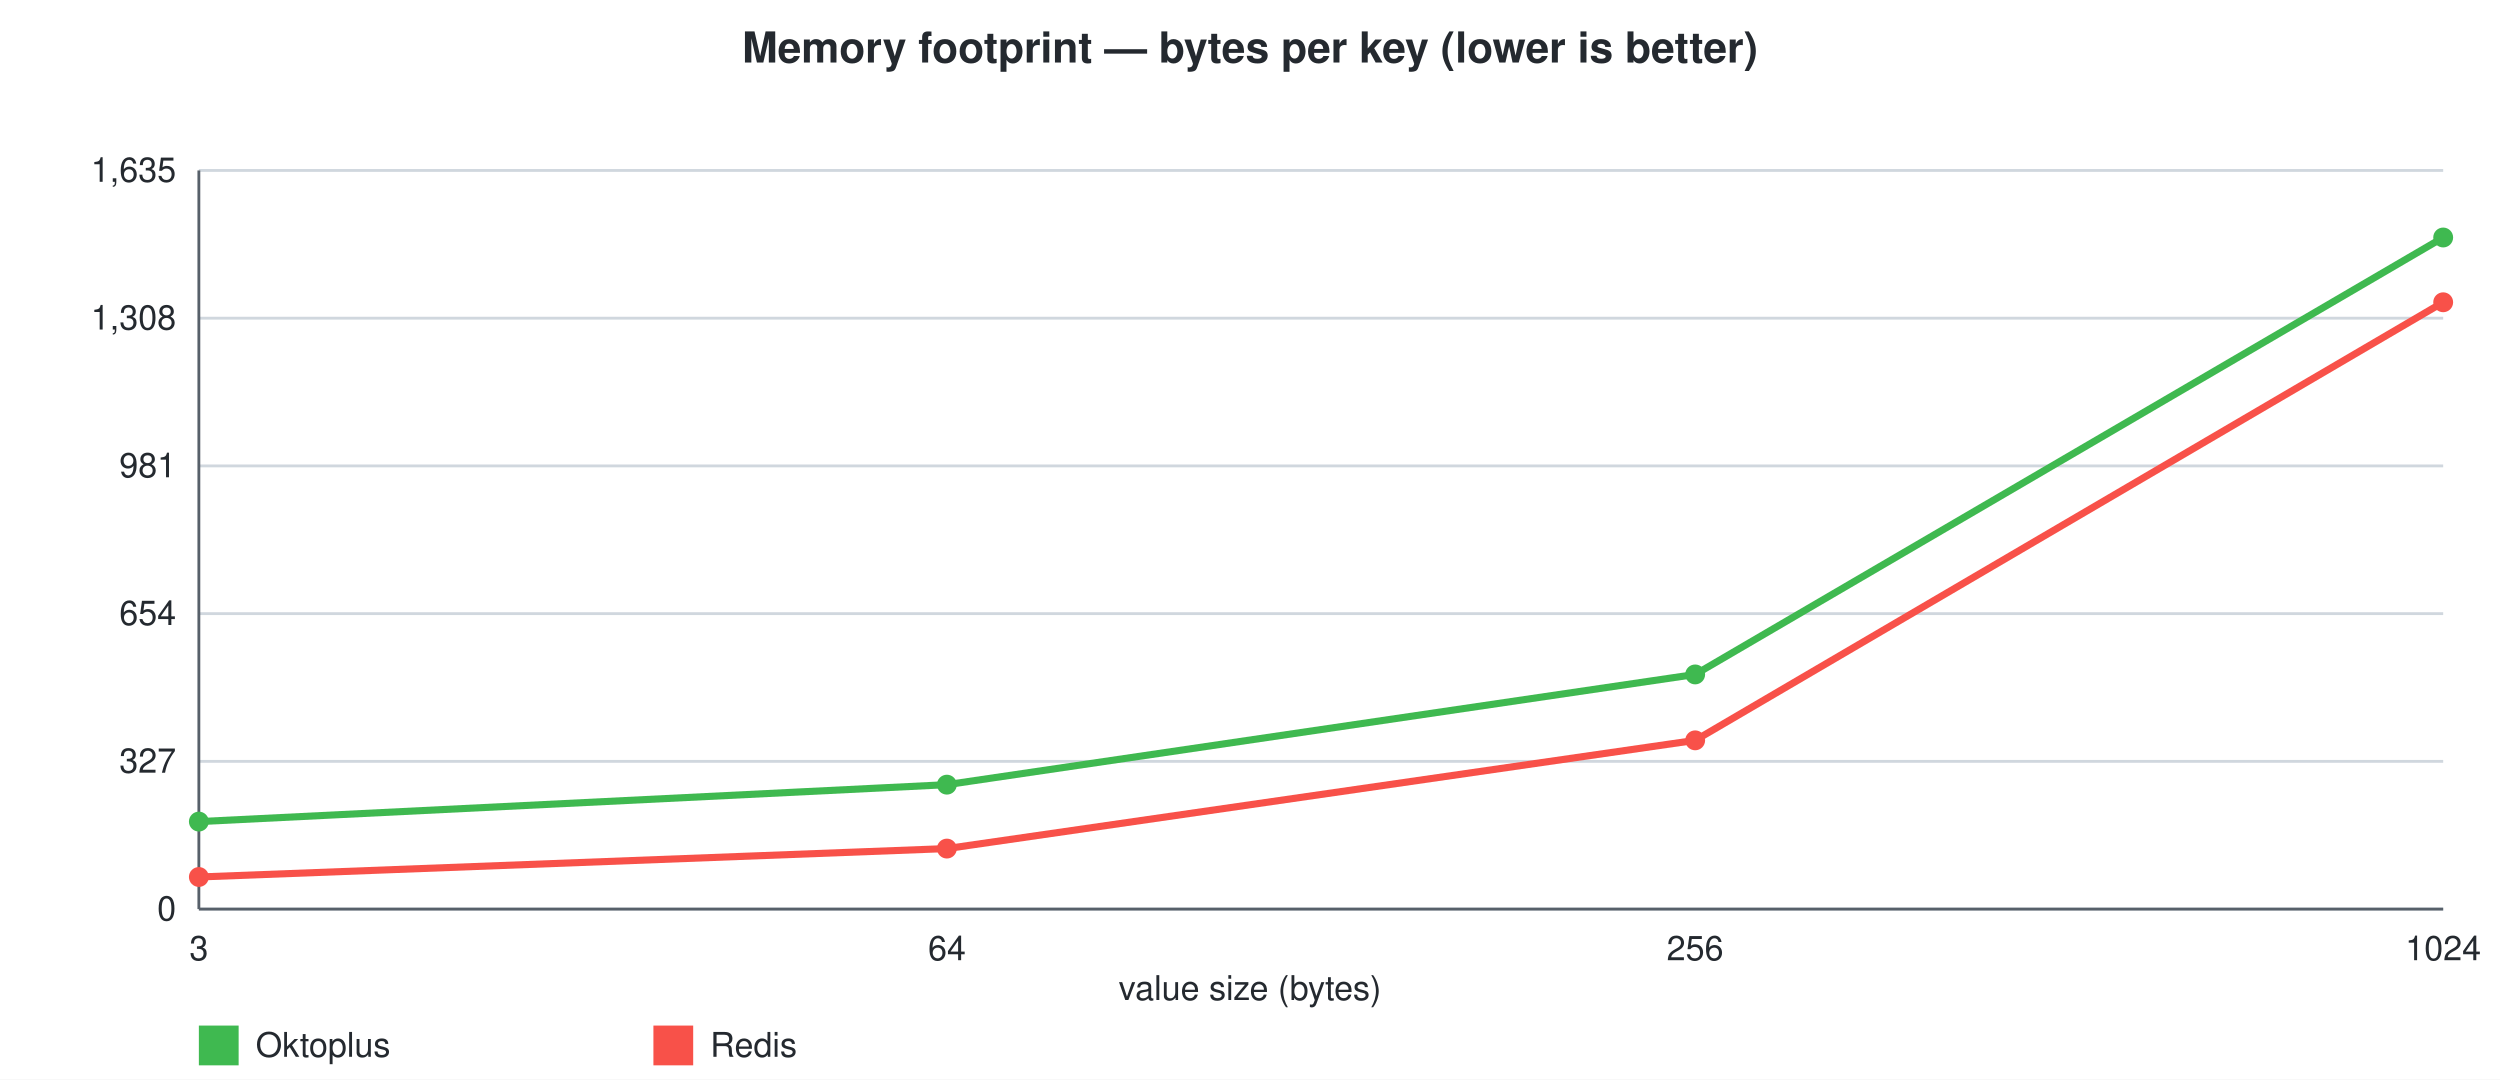
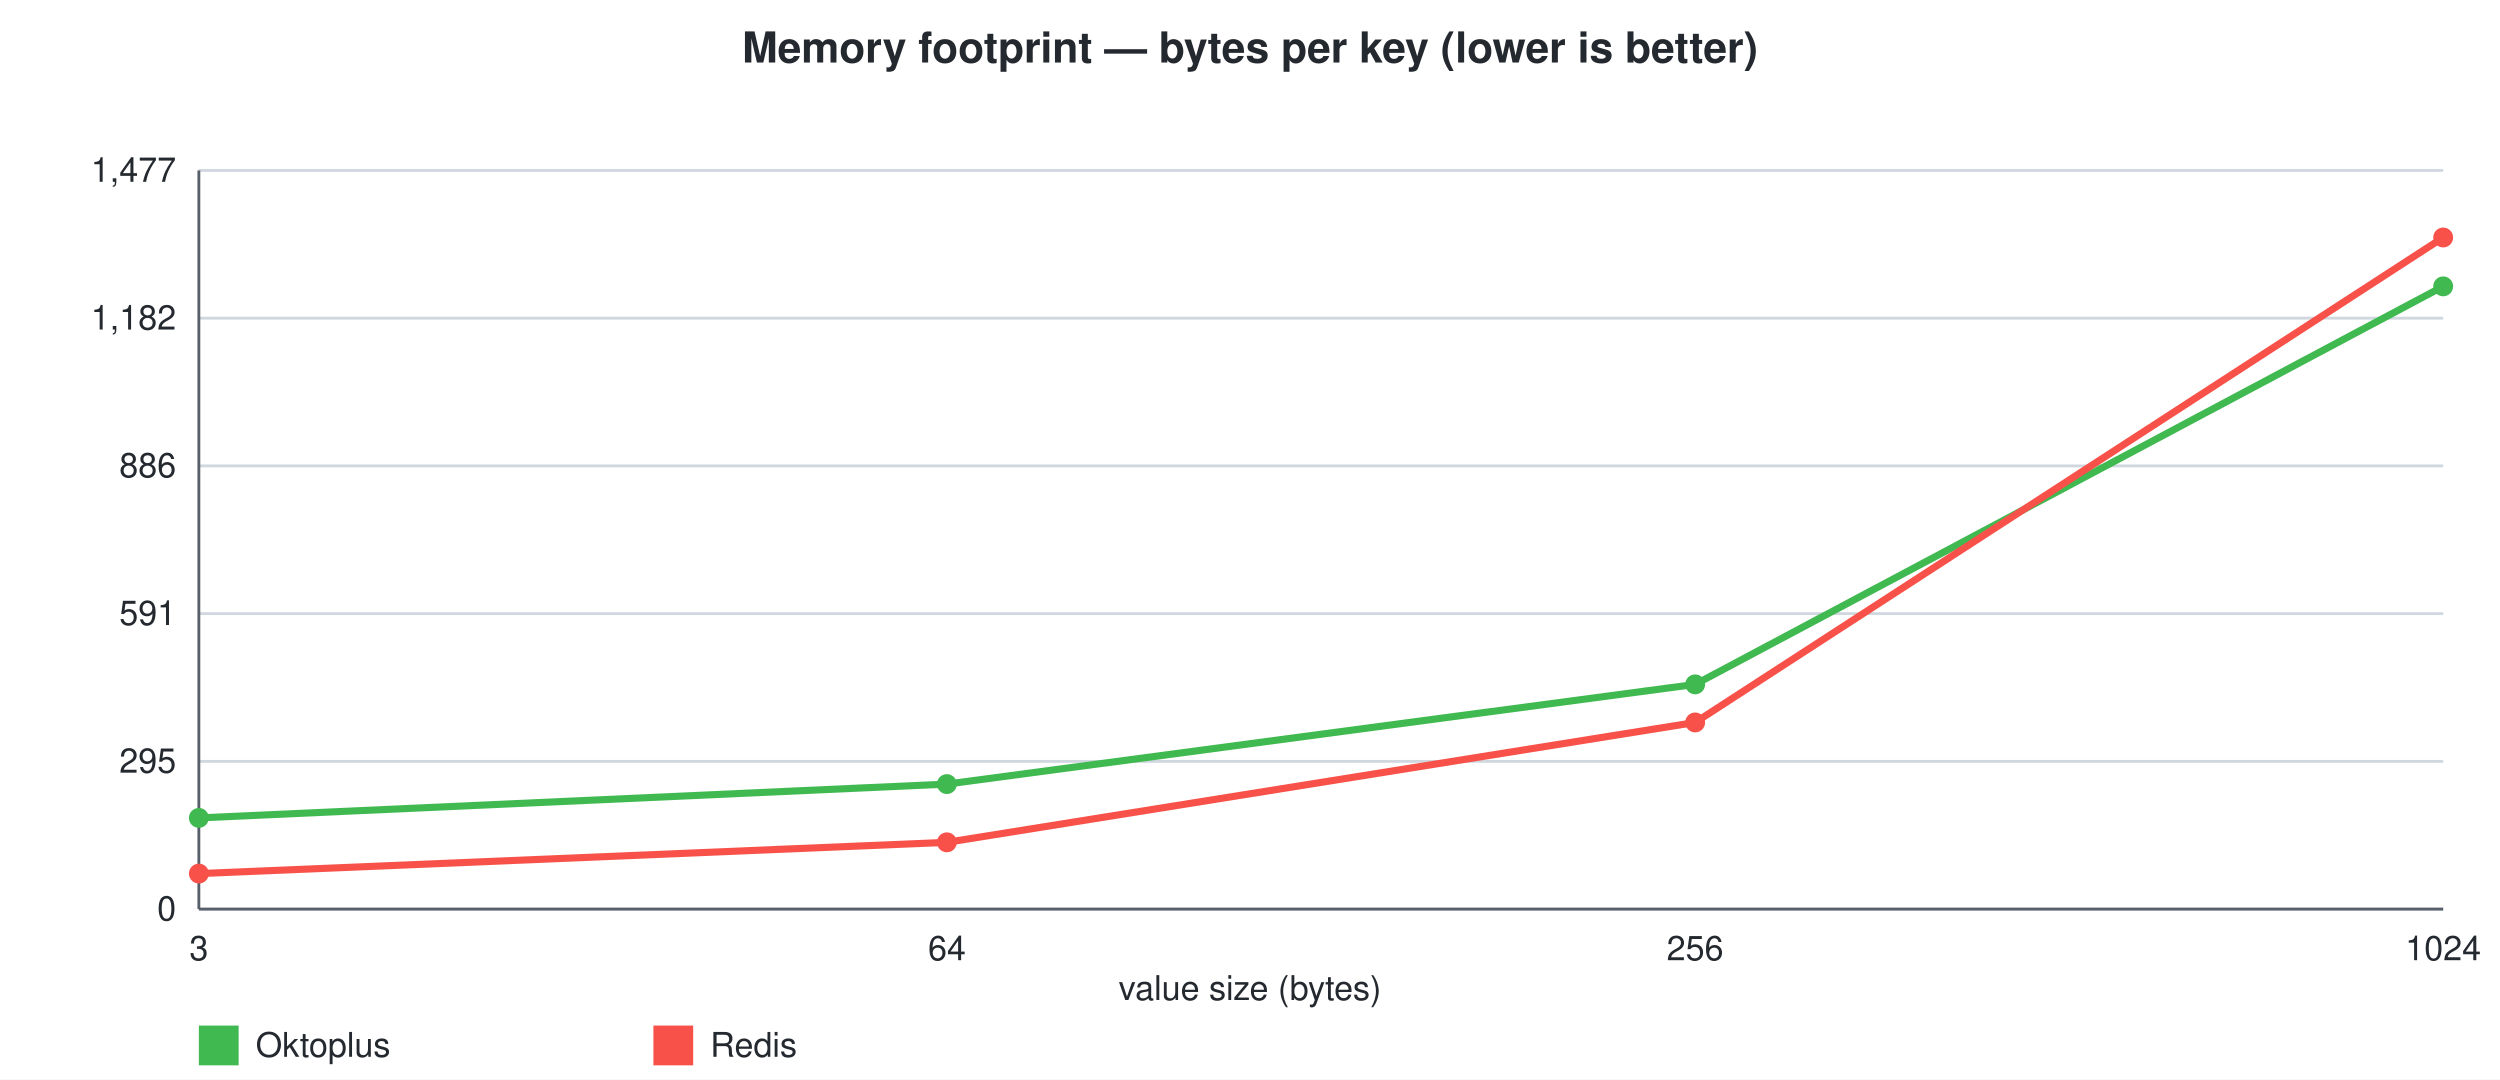
<svg xmlns="http://www.w3.org/2000/svg" width="880" height="380" viewBox="0 0 880 380" font-family="-apple-system, Segoe UI, Helvetica, Arial, sans-serif" font-size="12">
  <rect width="880" height="380" fill="#ffffff" />
  <text x="440.0" y="22" text-anchor="middle" fill="#24292f" font-size="15" font-weight="600">Memory footprint — bytes per key (lower is better)</text>
  <line x1="70" y1="320.0" x2="860" y2="320.0" stroke="#d0d7de" stroke-width="1" />
  <text x="62" y="324.0" text-anchor="end" fill="#24292f">0</text>
  <line x1="70" y1="268.0" x2="860" y2="268.0" stroke="#d0d7de" stroke-width="1" />
-   <text x="62" y="272.0" text-anchor="end" fill="#24292f">327</text>
+   <text x="62" y="272.0" text-anchor="end" fill="#24292f">295</text>
  <line x1="70" y1="216.0" x2="860" y2="216.0" stroke="#d0d7de" stroke-width="1" />
-   <text x="62" y="220.0" text-anchor="end" fill="#24292f">654</text>
+   <text x="62" y="220.0" text-anchor="end" fill="#24292f">591</text>
  <line x1="70" y1="164.0" x2="860" y2="164.0" stroke="#d0d7de" stroke-width="1" />
-   <text x="62" y="168.0" text-anchor="end" fill="#24292f">981</text>
+   <text x="62" y="168.0" text-anchor="end" fill="#24292f">886</text>
  <line x1="70" y1="112" x2="860" y2="112" stroke="#d0d7de" stroke-width="1" />
-   <text x="62" y="116" text-anchor="end" fill="#24292f">1,308</text>
+   <text x="62" y="116" text-anchor="end" fill="#24292f">1,182</text>
  <line x1="70" y1="60.0" x2="860" y2="60.0" stroke="#d0d7de" stroke-width="1" />
-   <text x="62" y="64.0" text-anchor="end" fill="#24292f">1,635</text>
+   <text x="62" y="64.0" text-anchor="end" fill="#24292f">1,477</text>
  <line x1="70" y1="60" x2="70" y2="320" stroke="#57606a" stroke-width="1" />
  <line x1="70" y1="320" x2="860" y2="320" stroke="#57606a" stroke-width="1" />
  <text x="70.0" y="338" text-anchor="middle" fill="#24292f">3</text>
  <text x="333.333" y="338" text-anchor="middle" fill="#24292f">64</text>
  <text x="596.667" y="338" text-anchor="middle" fill="#24292f">256</text>
  <text x="860.0" y="338" text-anchor="middle" fill="#24292f">1024</text>
  <text x="440.0" y="352" text-anchor="middle" fill="#24292f">value size (bytes)</text>
-   <polyline fill="none" stroke="#3fb950" stroke-width="2.5" points="70.0,289.2 333.3,276.2 596.7,237.4 860.0,83.6" />
-   <circle cx="70.0" cy="289.2" r="3.5" fill="#3fb950" />
-   <circle cx="333.3" cy="276.2" r="3.5" fill="#3fb950" />
-   <circle cx="596.7" cy="237.4" r="3.5" fill="#3fb950" />
-   <circle cx="860.0" cy="83.6" r="3.5" fill="#3fb950" />
-   <polyline fill="none" stroke="#f85149" stroke-width="2.5" points="70.0,308.7 333.3,298.7 596.7,260.6 860.0,106.4" />
-   <circle cx="70.0" cy="308.7" r="3.5" fill="#f85149" />
-   <circle cx="333.3" cy="298.7" r="3.5" fill="#f85149" />
-   <circle cx="596.7" cy="260.6" r="3.5" fill="#f85149" />
-   <circle cx="860.0" cy="106.4" r="3.5" fill="#f85149" />
+   <polyline fill="none" stroke="#3fb950" stroke-width="2.5" points="70.0,287.9 333.3,276.0 596.7,240.9 860.0,100.8" />
+   <circle cx="70.0" cy="287.9" r="3.5" fill="#3fb950" />
+   <circle cx="333.3" cy="276.0" r="3.5" fill="#3fb950" />
+   <circle cx="596.7" cy="240.9" r="3.5" fill="#3fb950" />
+   <circle cx="860.0" cy="100.8" r="3.5" fill="#3fb950" />
+   <polyline fill="none" stroke="#f85149" stroke-width="2.5" points="70.0,307.5 333.3,296.5 596.7,254.3 860.0,83.6" />
+   <circle cx="70.0" cy="307.5" r="3.5" fill="#f85149" />
+   <circle cx="333.3" cy="296.5" r="3.5" fill="#f85149" />
+   <circle cx="596.7" cy="254.3" r="3.5" fill="#f85149" />
+   <circle cx="860.0" cy="83.6" r="3.5" fill="#f85149" />
  <rect x="70" y="361" width="14" height="14" fill="#3fb950" />
  <text x="90" y="372" fill="#24292f">Oktoplus</text>
  <rect x="230" y="361" width="14" height="14" fill="#f85149" />
  <text x="250" y="372" fill="#24292f">Redis</text>
</svg>
